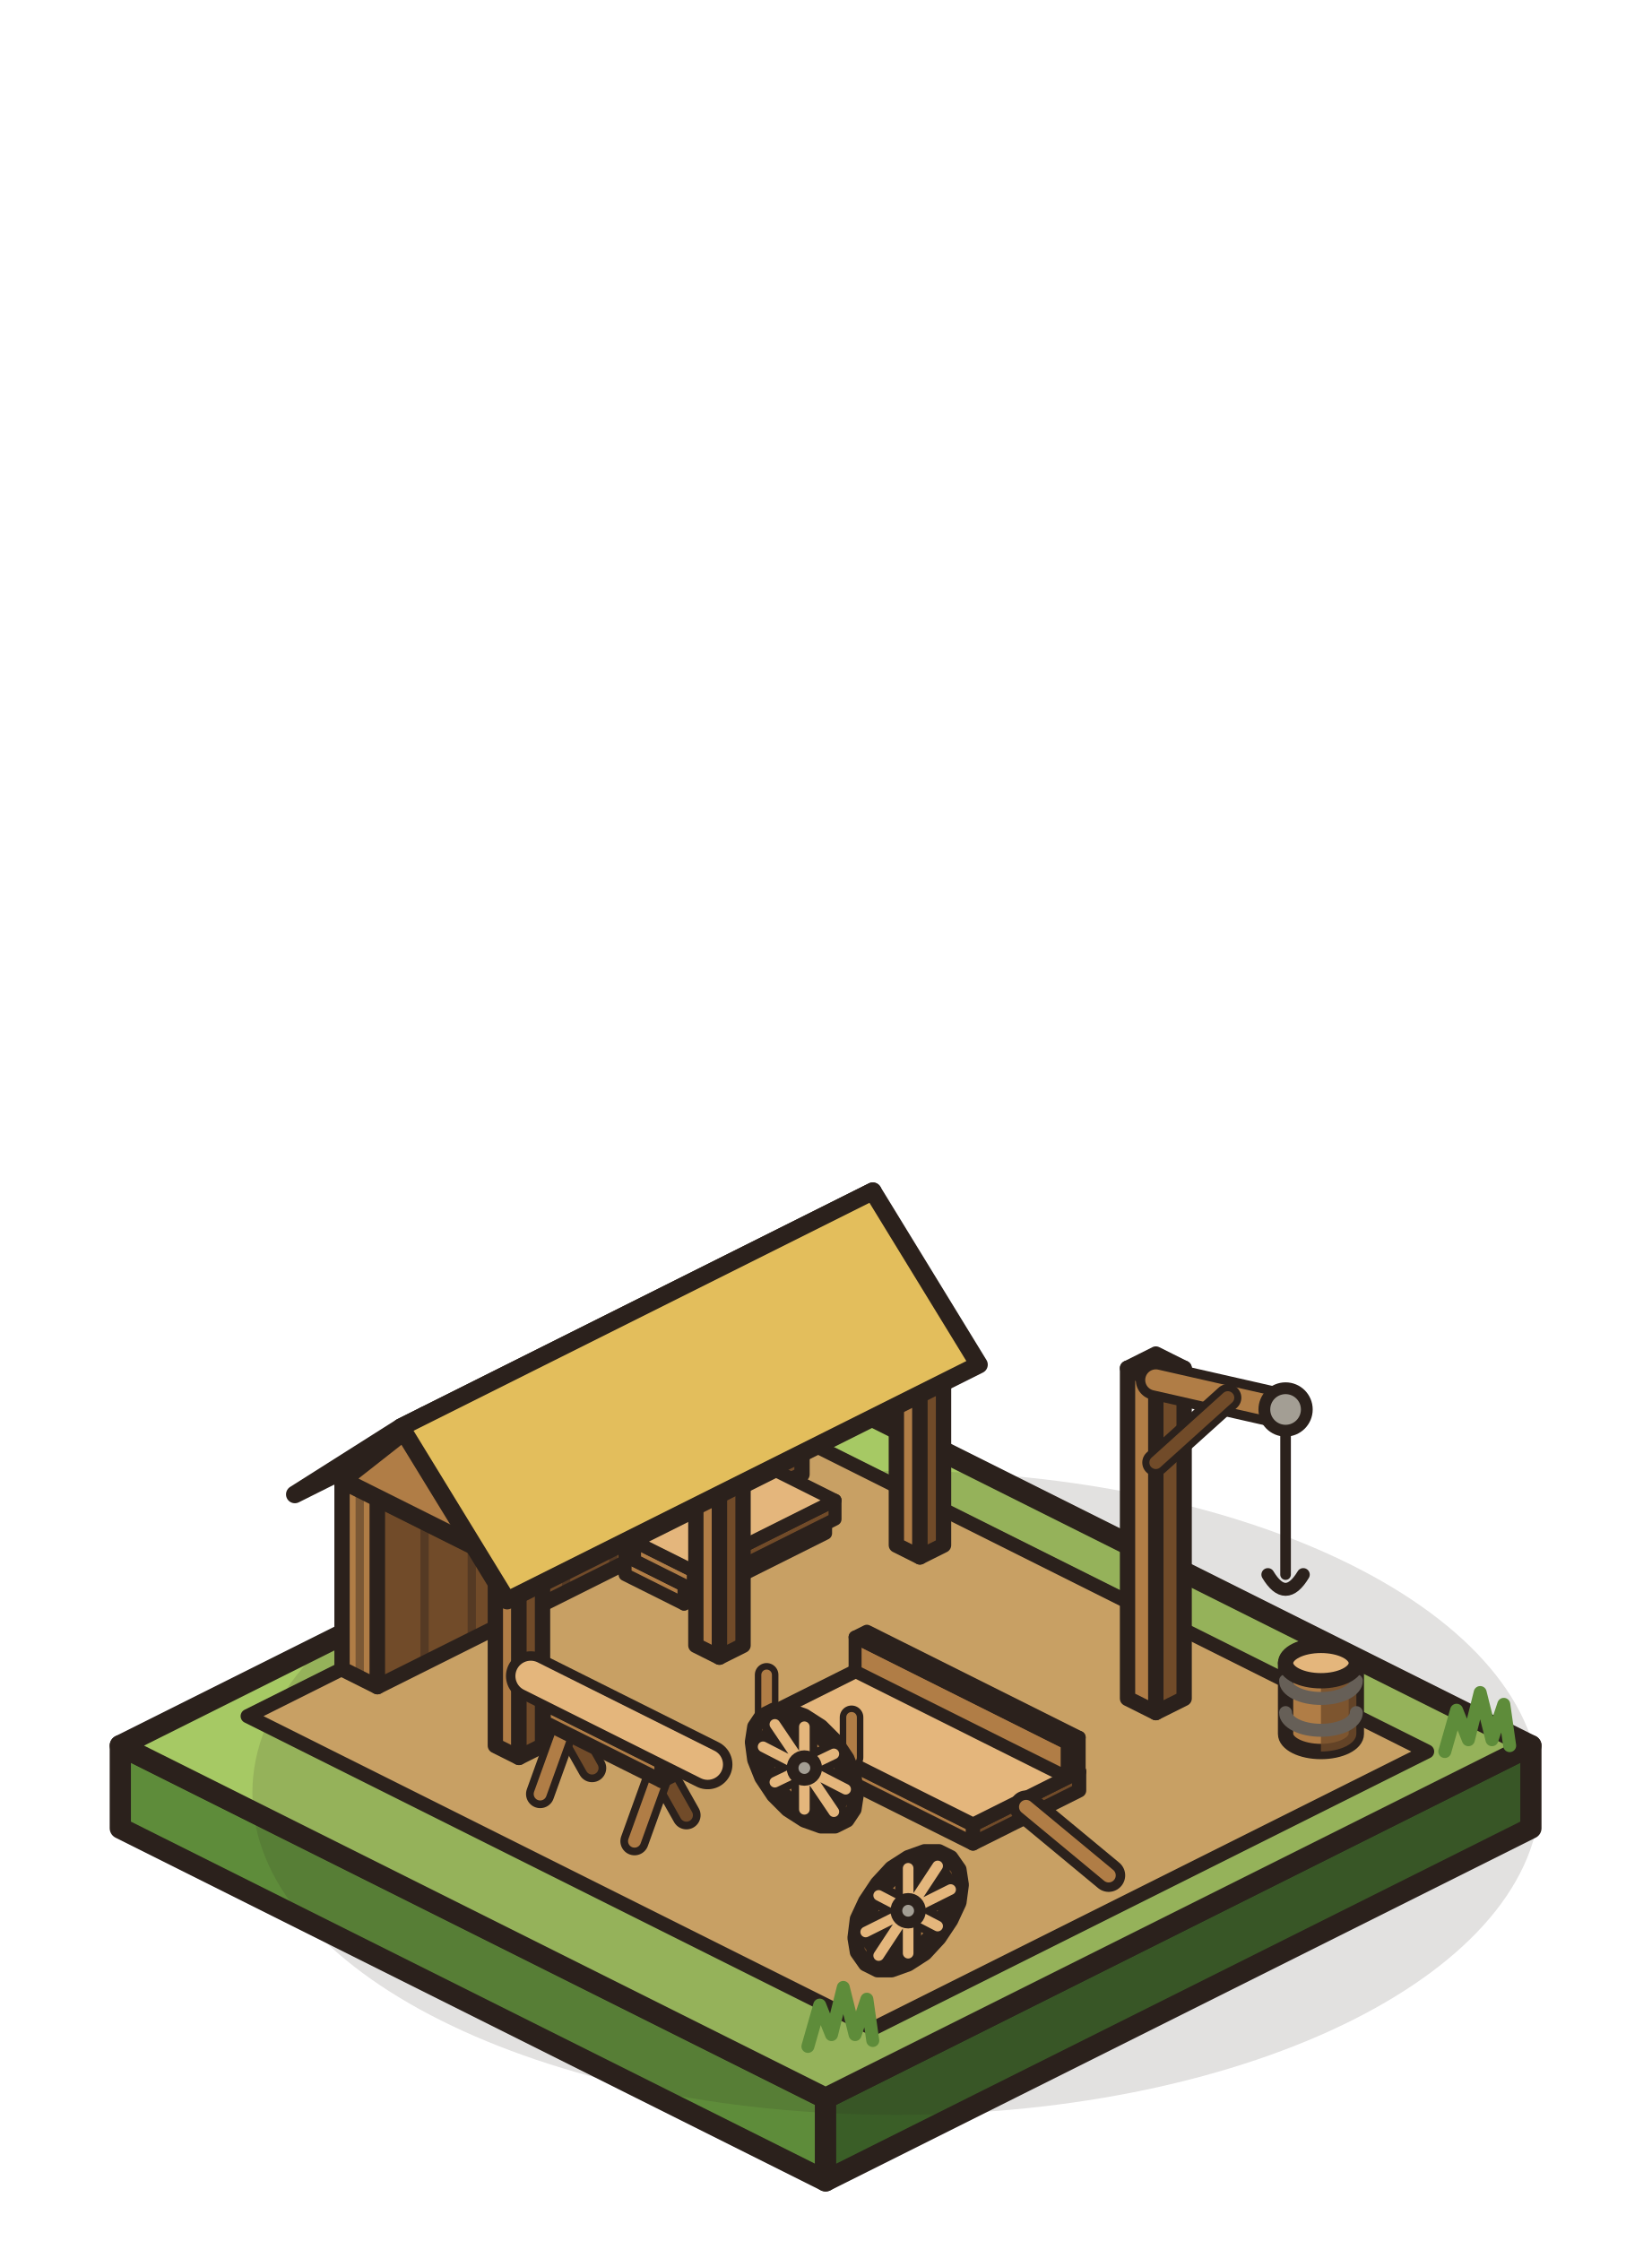
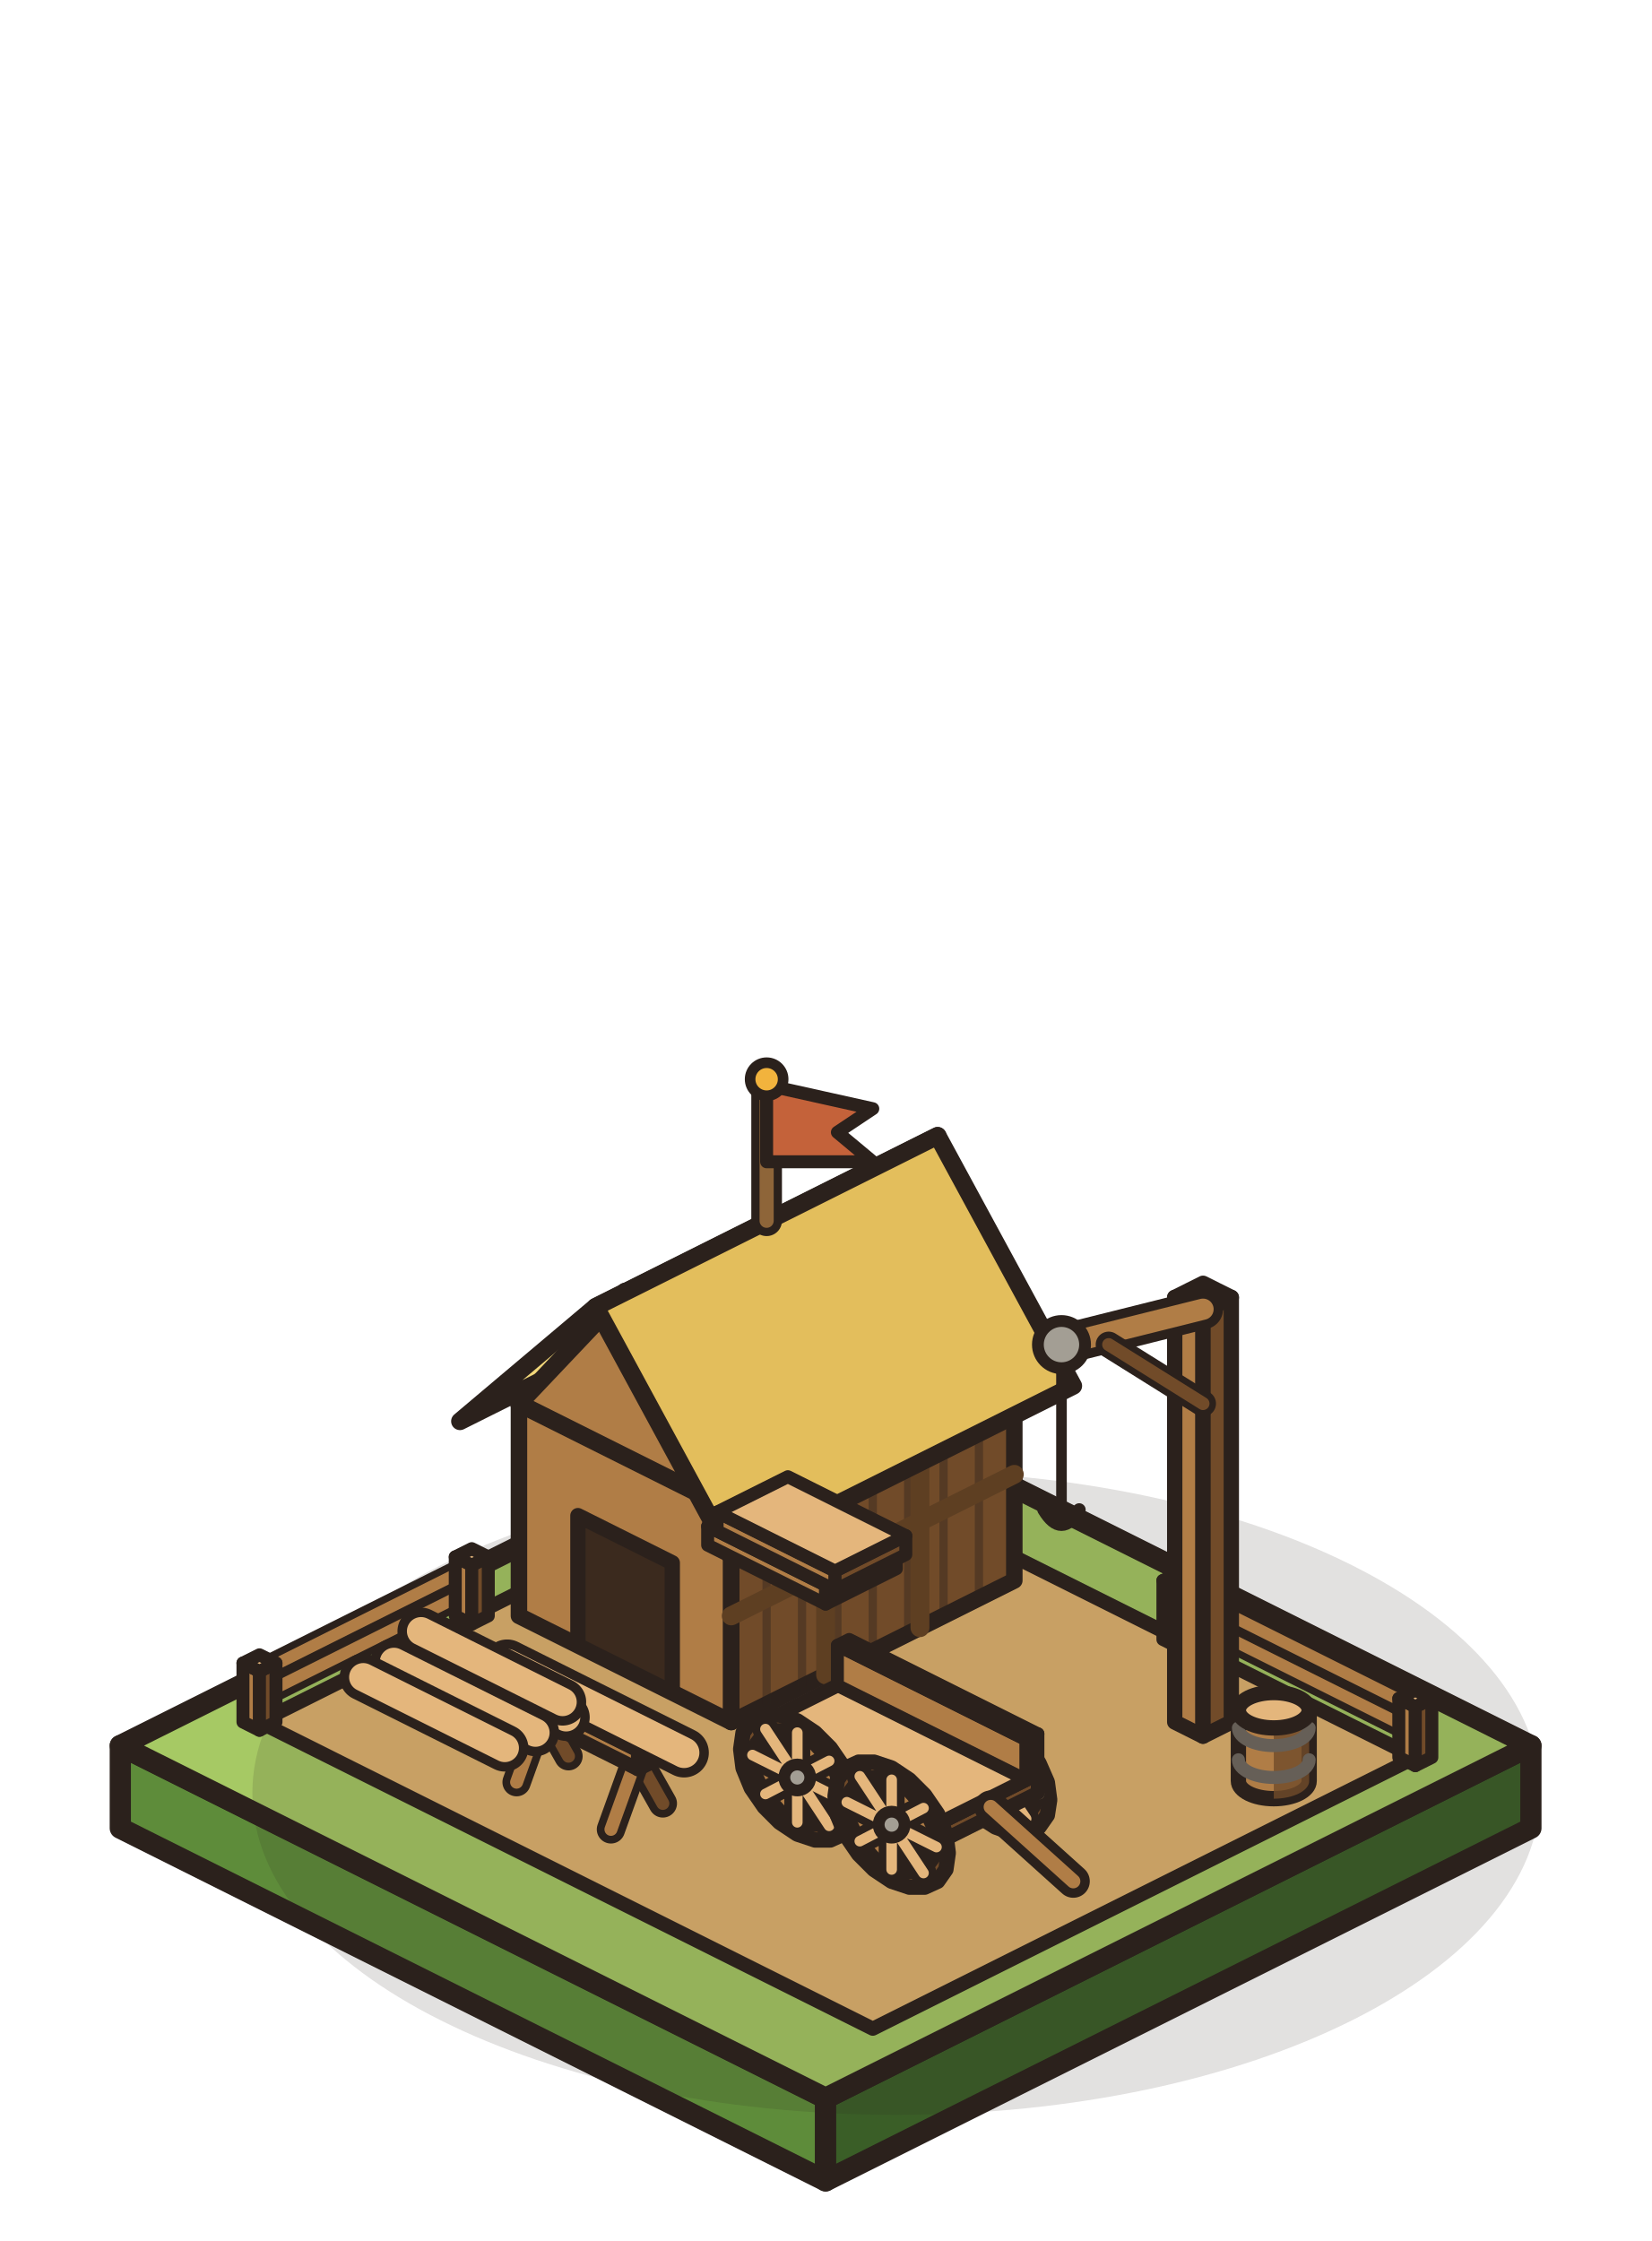
<svg xmlns="http://www.w3.org/2000/svg" viewBox="-70 -122 140 190" width="280" height="380">
  <path d="M-59.8 26L0 55.9L0 62.9L-59.8 33Z" fill="#5E8C3A" stroke="#2B211C" stroke-width="1.8" stroke-linejoin="round" />
  <path d="M59.8 26L0 55.9L0 62.9L59.8 33Z" fill="#3A5E27" stroke="#2B211C" stroke-width="1.8" stroke-linejoin="round" />
  <path d="M0 -3.9L59.8 26L0 55.9L-59.8 26Z" fill="#A6C964" stroke="#2B211C" stroke-width="1.8" stroke-linejoin="round" />
  <ellipse cx="6" cy="30" rx="54.6" ry="27.3" fill="#2B211C" opacity="0.14" />
  <g stroke="#2B211C" stroke-width="1.5" stroke-linejoin="round" stroke-linecap="round">
-     <path d="M-2 0L51 26.5L4 50L-49 23.5Z" fill="#C8A064" stroke-width="1.2" />
-     <path d="M-41 19.5L-38 21L-38 5L-41 3.5Z" fill="#B07D46" stroke-width="1.3" />
-     <path d="M-38 21L-2 3L-2 -13L-38 5Z" fill="#714B29" stroke-width="1.3" />
-     <path d="M-5 -14.5L-2 -13L-38 5L-41 3.5Z" fill="#E4B67C" stroke-width="1.3" />
-     <path d="M-39.5 20.3L-39.5 4.3" fill="none" stroke="#2B211C" stroke-width="0.7" opacity="0.4" />
-     <path d="M-6 5L-6 -11M-10 7L-10 -9M-14 9L-14 -7M-18 11L-18 -5M-22 13L-22 -3M-26 15L-26 -1M-30 17L-30 1M-34 19L-34 3" fill="none" stroke="#2B211C" stroke-width="0.7" opacity="0.4" />
-     <path d="M-9.8 -1.9L-11.3 -6.1" fill="none" stroke="#2B211C" stroke-width="1.8" />
-     <path d="M-9.8 -1.9L-11.3 -6.1" fill="none" stroke="#A39E94" stroke-width="0.8" />
-     <path d="M-17.8 0.1L-19.3 -4.1" fill="none" stroke="#2B211C" stroke-width="1.8" />
-     <path d="M-17.8 0.1L-19.3 -4.1" fill="none" stroke="#B07D46" stroke-width="0.8" />
-     <path d="M-25.8 7.1L-27.3 2.8" fill="none" stroke="#2B211C" stroke-width="1.8" />
-     <path d="M-25.8 7.1L-27.3 2.8" fill="none" stroke="#A39E94" stroke-width="0.8" />
-     <path d="M-17 11.5L-12 14L-12 12.4L-17 9.9Z" fill="#B07D46" stroke-width="1.1" />
-     <path d="M-12 14L0 8L0 6.4L-12 12.4Z" fill="#714B29" stroke-width="1.1" />
-     <path d="M-5 3.9L0 6.4L-12 12.4L-17 9.9Z" fill="#E4B67C" stroke-width="1.1" />
-     <path d="M-16.2 10.3L-11.2 12.8L-11.2 11.2L-16.2 8.7Z" fill="#B07D46" stroke-width="1.1" />
-     <path d="M-11.2 12.8L0.8 6.8L0.8 5.2L-11.2 11.2Z" fill="#714B29" stroke-width="1.1" />
-     <path d="M-4.2 2.7L0.8 5.2L-11.2 11.2L-16.2 8.7Z" fill="#E4B67C" stroke-width="1.1" />
-     <path d="M6 9L8 10L8 -6L6 -7Z" fill="#B07D46" stroke-width="1.3" />
-     <path d="M8 10L10 9L10 -7L8 -6Z" fill="#714B29" stroke-width="1.3" />
-     <path d="M8 -8L10 -7L8 -6L6 -7Z" fill="#E4B67C" stroke-width="1.3" />
-     <path d="M-11 17.5L-9 18.5L-9 2.5L-11 1.5Z" fill="#B07D46" stroke-width="1.3" />
-     <path d="M-9 18.5L-7 17.5L-7 1.5L-9 2.5Z" fill="#714B29" stroke-width="1.3" />
-     <path d="M-9 0.5L-7 1.5L-9 2.5L-11 1.5Z" fill="#E4B67C" stroke-width="1.3" />
-     <path d="M-28 26L-26 27L-26 11L-28 10Z" fill="#B07D46" stroke-width="1.3" />
-     <path d="M-26 27L-24 26L-24 10L-26 11Z" fill="#714B29" stroke-width="1.3" />
-     <path d="M-26 9L-24 10L-26 11L-28 10Z" fill="#E4B67C" stroke-width="1.3" />
-     <path d="M4 -21L-36 -1L-45 4.7L-5 -15.3Z" fill="#F2D77A" stroke-width="1.5" />
-     <path d="M-41 3.5L-34 -2L-27 10.5Z" fill="#B07D46" stroke-width="1.5" />
-     <path d="M4 -21L-36 -1L-27 13.7L13 -6.3Z" fill="#E3BE5C" stroke-width="1.5" />
-     <path d="M25.6 22L28 23.2L28 -4.8L25.6 -6Z" fill="#B07D46" stroke-width="1.3" />
-     <path d="M28 23.2L30.4 22L30.4 -6L28 -4.8Z" fill="#714B29" stroke-width="1.3" />
-     <path d="M28 -7.2L30.4 -6L28 -4.8L25.6 -6Z" fill="#E4B67C" stroke-width="1.3" />
-     <path d="M28 -5L39 -2.5" fill="none" stroke="#2B211C" stroke-width="3.4" />
-     <path d="M28 -5L39 -2.5" fill="none" stroke="#B07D46" stroke-width="1.8" />
-     <path d="M28 2L34.1 -3.5" fill="none" stroke="#2B211C" stroke-width="2.3" />
-     <path d="M28 2L34.1 -3.5" fill="none" stroke="#714B29" stroke-width="1.1" />
-     <path d="M39 -2.5L39 11.5" fill="none" stroke="#2B211C" stroke-width="0.9" />
-     <circle cx="39" cy="-2.5" r="1.8" fill="#A39E94" stroke-width="1" />
-     <path d="M37.5 11.5q1.5 2.5 3 0" fill="none" stroke="#2B211C" stroke-width="1.1" />
-     <path d="M-19.8 27.9L-22 24" fill="none" stroke="#2B211C" stroke-width="2.4" />
-     <path d="M-19.8 27.9L-22 24" fill="none" stroke="#714B29" stroke-width="1.1" />
-     <path d="M-24.2 30.1L-22 24" fill="none" stroke="#2B211C" stroke-width="2.4" />
-     <path d="M-24.2 30.1L-22 24" fill="none" stroke="#B07D46" stroke-width="1.1" />
-     <path d="M-11.8 31.9L-14 28" fill="none" stroke="#2B211C" stroke-width="2.4" />
-     <path d="M-11.8 31.9L-14 28" fill="none" stroke="#714B29" stroke-width="1.1" />
-     <path d="M-16.2 34.1L-14 28" fill="none" stroke="#2B211C" stroke-width="2.4" />
-     <path d="M-16.2 34.1L-14 28" fill="none" stroke="#B07D46" stroke-width="1.1" />
-     <path d="M-23.9 24L-13.9 29L-13.9 27.4L-23.9 22.4Z" fill="#B07D46" stroke-width="1.2" />
-     <path d="M-13.9 29L-12.1 28.1L-12.1 26.4L-13.9 27.4Z" fill="#714B29" stroke-width="1.2" />
-     <path d="M-22.1 21.5L-12.1 26.4L-13.9 27.4L-23.9 22.4Z" fill="#E4B67C" stroke-width="1.2" />
-     <path d="M-25 20.1L-10 27.6" fill="none" stroke="#2B211C" stroke-width="4.2" />
-     <path d="M-25 20.1L-10 27.6" fill="none" stroke="#E4B67C" stroke-width="2.6" />
-     <path d="M19.7 28.9L19.5 27.5L18.9 26.1L18.1 24.8L16.9 23.7L15.7 22.9L14.5 22.4L13.3 22.4L12.5 22.9L11.9 23.7L11.7 24.9L11.9 26.2L12.5 27.6L13.3 28.9L14.5 30L15.7 30.9L16.9 31.3L18.1 31.3L18.9 30.8L19.5 30L19.7 28.9Z" fill="#714B29" stroke-width="1.3" />
-     <path d="M18.8 28.4L18.7 27.4L18.2 26.3L17.5 25.2L16.7 24.4L15.7 23.7L14.7 23.4L13.9 23.4L13.2 23.8L12.7 24.4L12.6 25.3L12.7 26.3L13.2 27.4L13.9 28.5L14.7 29.3L15.7 30L16.7 30.3L17.5 30.3L18.2 29.9L18.7 29.3L18.8 28.4Z" fill="#B07D46" stroke-width="1" />
-     <path d="M18.9 28.5L12.5 25.3M18 25.7L13.4 28M15.7 23.7L15.7 30.1M13.4 23.5L18 30.2" fill="none" stroke="#2B211C" stroke-width="2.2" />
-     <path d="M18.9 28.5L12.5 25.3M18 25.7L13.4 28M15.7 23.7L15.7 30.1M13.4 23.5L18 30.2" fill="none" stroke="#E4B67C" stroke-width="0.9" />
-     <circle cx="15.7" cy="26.9" r="0.9" fill="#A39E94" stroke-width="1" />
-     <path d="M-5.5 25.3L12.5 34.3L12.5 32.7L-5.5 23.7Z" fill="#B07D46" stroke-width="1.2" />
-     <path d="M12.5 34.3L21.5 29.8L21.5 28.2L12.5 32.7Z" fill="#714B29" stroke-width="1.2" />
-     <path d="M3.5 19.2L21.5 28.2L12.5 32.7L-5.5 23.7Z" fill="#E4B67C" stroke-width="1.2" />
-     <path d="M2.5 19.7L20.5 28.7L20.5 25.8L2.5 16.8Z" fill="#B07D46" stroke-width="1.1" />
-     <path d="M20.5 28.7L21.5 28.2L21.5 25.3L20.5 25.8Z" fill="#714B29" stroke-width="1.1" />
-     <path d="M3.5 16.3L21.5 25.3L20.5 25.8L2.5 16.8Z" fill="#E4B67C" stroke-width="1.1" />
-     <path d="M-5 23.4L-5 20" fill="none" stroke="#2B211C" stroke-width="2" />
-     <path d="M-5 23.4L-5 20" fill="none" stroke="#B07D46" stroke-width="0.9" />
-     <path d="M2.2 27L2.2 23.6" fill="none" stroke="#2B211C" stroke-width="2" />
-     <path d="M2.2 27L2.2 23.6" fill="none" stroke="#B07D46" stroke-width="0.9" />
-     <path d="M17 31.2L24 37" fill="none" stroke="#2B211C" stroke-width="2.8" />
-     <path d="M17 31.2L24 37" fill="none" stroke="#B07D46" stroke-width="1.2" />
-     <path d="M2.6 30.1L2.4 28.6L1.8 27.1L0.8 25.6L-0.4 24.4L-1.8 23.5L-3.2 23L-4.4 23L-5.4 23.5L-6 24.4L-6.2 25.7L-6 27.2L-5.4 28.7L-4.4 30.2L-3.2 31.4L-1.8 32.3L-0.4 32.8L0.8 32.8L1.8 32.3L2.4 31.4L2.6 30.1Z" fill="#714B29" stroke-width="1.3" />
-     <path d="M1.6 29.6L1.5 28.5L1 27.3L0.2 26.1L-0.7 25.2L-1.8 24.5L-2.9 24.1L-3.8 24.1L-4.6 24.5L-5.1 25.2L-5.2 26.2L-5.1 27.3L-4.6 28.5L-3.8 29.7L-2.9 30.6L-1.8 31.3L-0.7 31.7L0.2 31.7L1 31.3L1.5 30.6L1.6 29.6Z" fill="#B07D46" stroke-width="1" />
-     <path d="M1.7 29.7L-5.3 26.1M0.7 26.7L-4.3 29.1M-1.8 24.4L-1.8 31.4M-4.3 24.2L0.7 31.6" fill="none" stroke="#2B211C" stroke-width="2.2" />
-     <path d="M1.7 29.7L-5.3 26.1M0.7 26.7L-4.3 29.1M-1.8 24.4L-1.8 31.4M-4.3 24.2L0.7 31.6" fill="none" stroke="#E4B67C" stroke-width="0.9" />
-     <circle cx="-1.8" cy="27.9" r="1" fill="#A39E94" stroke-width="1" />
-     <path d="M2.5 42.3L2.7 40.7L3.4 39.2L4.4 37.7L5.6 36.4L7 35.5L8.4 35L9.6 35L10.6 35.5L11.3 36.5L11.5 37.8L11.3 39.3L10.6 40.8L9.6 42.3L8.4 43.6L7 44.5L5.6 45L4.4 45L3.4 44.5L2.7 43.5L2.5 42.3Z" fill="#714B29" stroke-width="1.3" />
-     <path d="M3.5 41.8L3.7 40.6L4.2 39.4L4.9 38.2L5.9 37.2L7 36.5L8.1 36.1L9.1 36.1L9.8 36.5L10.3 37.2L10.5 38.2L10.3 39.4L9.8 40.6L9.1 41.8L8.1 42.8L7 43.5L5.9 43.9L4.9 43.9L4.2 43.5L3.7 42.8L3.5 41.8Z" fill="#B07D46" stroke-width="1" />
-     <path d="M3.4 41.8L10.6 38.2M4.5 38.7L9.5 41.3M7 36.4L7 43.6M9.5 36.2L4.5 43.8" fill="none" stroke="#2B211C" stroke-width="2.2" />
-     <path d="M3.4 41.8L10.6 38.2M4.5 38.7L9.5 41.3M7 36.4L7 43.6M9.5 36.2L4.5 43.8" fill="none" stroke="#E4B67C" stroke-width="0.9" />
-     <circle cx="7" cy="40" r="1" fill="#A39E94" stroke-width="1" />
-     <path d="M39 19L39 25A3 1.5 0 0 0 45 25L45 19Z" fill="#B07D46" stroke-width="1.3" />
-     <path d="M42 20.5L42 26.5A3 1.5 0 0 0 45 25L45 19Z" fill="#714B29" stroke-width="0" stroke="none" opacity="0.8" />
-     <path d="M39 23.2A3 1.5 0 0 0 45 23.2M39 20.5A3 1.5 0 0 0 45 20.5" fill="none" stroke="#665F57" stroke-width="1.1" />
-     <ellipse cx="42" cy="19" rx="3" ry="1.5" fill="#E4B67C" stroke-width="1.3" />
-     <path d="M52.5 26.5l1 -3.5l1 2.5l1 -4l1 4l1 -3l0.5 3.5M-1.5 51.5l1 -3.5l1 2.5l1 -4l1 4l1 -3l0.5 3.5" fill="none" stroke="#5E8C3A" stroke-width="1.1" />
+     <path d="M-2 1L50 27L4 50L-48 24Z" fill="#C8A064" stroke-width="1.2" />
+     <path d="M-48 21.8L-30 12.8" fill="none" stroke="#2B211C" stroke-width="2.2" />
+     <path d="M-48 21.8L-30 12.8" fill="none" stroke="#B07D46" stroke-width="1" />
+     <path d="M-48 19.8L-30 10.8" fill="none" stroke="#2B211C" stroke-width="2.2" />
+     <path d="M-48 19.8L-30 10.8" fill="none" stroke="#B07D46" stroke-width="1" />
+     <path d="M-49.4 24L-48 24.7L-48 19.7L-49.4 19Z" fill="#B07D46" stroke-width="1.1" />
+     <path d="M-48 24.7L-46.6 24L-46.6 19L-48 19.7Z" fill="#714B29" stroke-width="1.1" />
+     <path d="M-48 18.3L-46.6 19L-48 19.7L-49.4 19Z" fill="#E4B67C" stroke-width="1.1" />
+     <path d="M-31.4 15L-30 15.7L-30 10.7L-31.4 10Z" fill="#B07D46" stroke-width="1.1" />
+     <path d="M-30 15.7L-28.6 15L-28.6 10L-30 10.7Z" fill="#714B29" stroke-width="1.1" />
+     <path d="M-30 9.3L-28.6 10L-30 10.7L-31.4 10Z" fill="#E4B67C" stroke-width="1.1" />
+     <path d="M30 14.8L50 24.8" fill="none" stroke="#2B211C" stroke-width="2.2" />
+     <path d="M30 14.8L50 24.8" fill="none" stroke="#B07D46" stroke-width="1" />
+     <path d="M30 12.8L50 22.8" fill="none" stroke="#2B211C" stroke-width="2.2" />
+     <path d="M30 12.8L50 22.8" fill="none" stroke="#B07D46" stroke-width="1" />
+     <path d="M28.6 17L30 17.7L30 12.7L28.6 12Z" fill="#B07D46" stroke-width="1.1" />
+     <path d="M30 17.7L31.4 17L31.4 12L30 12.7Z" fill="#714B29" stroke-width="1.1" />
+     <path d="M30 11.3L31.4 12L30 12.7L28.6 12Z" fill="#E4B67C" stroke-width="1.1" />
+     <path d="M48.6 27L50 27.7L50 22.7L48.6 22Z" fill="#B07D46" stroke-width="1.1" />
+     <path d="M50 27.7L51.4 27L51.4 22L50 22.7Z" fill="#714B29" stroke-width="1.1" />
+     <path d="M50 21.3L51.4 22L50 22.7L48.6 22Z" fill="#E4B67C" stroke-width="1.1" />
+     <path d="M-26 15L-8 24L-8 6L-26 -3Z" fill="#B07D46" stroke-width="1.4" />
+     <path d="M-8 24L16 12L16 -6L-8 6Z" fill="#714B29" stroke-width="1.4" />
+     <path d="M-2 -15L16 -6L-8 6L-26 -3Z" fill="#E4B67C" stroke-width="1.4" />
+     <path d="M13 13.5L13 -4.5M10 15L10 -3M7 16.5L7 -1.5M4 18L4 0M1 19.5L1 1.5M-2 21L-2 3M-5 22.5L-5 4.5" fill="none" stroke="#2B211C" stroke-width="0.7" opacity="0.4" />
+     <path d="M8 16L8 -2M0 20L0 2M-8 15L16 3" fill="none" stroke="#5E3F22" stroke-width="1.6" />
+     <path d="M9.5 -25.7L-19.5 -11.2L-31 -1.5L-2 -16Z" fill="#F2D77A" stroke-width="1.5" />
+     <path d="M-26 -3L-17 -12.5L-8 6Z" fill="#B07D46" stroke-width="1.5" />
+     <path d="M9.5 -25.7L-19.5 -11.2L-8 10L21 -4.5Z" fill="#E3BE5C" stroke-width="1.5" />
+     <path d="M-21 17.5L-13 21.5L-13 10.5L-21 6.5Z" fill="#3B2A1E" stroke-width="1.3" />
+     <path d="M-10 9L0 14L0 12.4L-10 7.4Z" fill="#B07D46" stroke-width="1.1" />
+     <path d="M0 14L6 11L6 9.4L0 12.4Z" fill="#714B29" stroke-width="1.1" />
+     <path d="M-4 4.4L6 9.4L0 12.4L-10 7.4Z" fill="#E4B67C" stroke-width="1.1" />
+     <path d="M-9.2 7.8L0.8 12.8L0.8 11.2L-9.2 6.2Z" fill="#B07D46" stroke-width="1.1" />
+     <path d="M0.8 12.8L6.8 9.8L6.8 8.2L0.8 11.2Z" fill="#714B29" stroke-width="1.1" />
+     <path d="M-3.2 3.2L6.8 8.2L0.8 11.2L-9.2 6.2Z" fill="#E4B67C" stroke-width="1.1" />
+     <path d="M-5 -18.5L-5 -30.5" fill="none" stroke="#2B211C" stroke-width="2.6" />
+     <path d="M-5 -18.5L-5 -30.5" fill="none" stroke="#8E6539" stroke-width="1.2" />
+     <path d="M-5 -30L4 -28L1 -26L4 -23.5L-5 -23.5Z" fill="#C4623A" stroke-width="1.1" />
+     <circle cx="-5" cy="-30.5" r="1.4" fill="#F2B33D" stroke-width="0.9" />
+     <path d="M29.6 24L32 25.2L32 -10.8L29.6 -12Z" fill="#B07D46" stroke-width="1.3" />
+     <path d="M32 25.2L34.4 24L34.4 -12L32 -10.8Z" fill="#714B29" stroke-width="1.3" />
+     <path d="M32 -13.2L34.4 -12L32 -10.8L29.6 -12Z" fill="#E4B67C" stroke-width="1.3" />
+     <path d="M32 -11L20 -8" fill="none" stroke="#2B211C" stroke-width="3.4" />
+     <path d="M32 -11L20 -8" fill="none" stroke="#B07D46" stroke-width="1.8" />
+     <path d="M32 -3L24 -8" fill="none" stroke="#2B211C" stroke-width="2.2" />
+     <path d="M32 -3L24 -8" fill="none" stroke="#714B29" stroke-width="1.1" />
+     <path d="M20 -8L20 6" fill="none" stroke="#2B211C" stroke-width="0.9" />
+     <circle cx="20" cy="-8" r="2" fill="#A39E94" stroke-width="1" />
+     <path d="M18.5 6q1.5 2.5 3 0" fill="none" stroke="#2B211C" stroke-width="1.1" />
+     <path d="M-21.8 26.9L-24 23" fill="none" stroke="#2B211C" stroke-width="2.4" />
+     <path d="M-21.8 26.9L-24 23" fill="none" stroke="#714B29" stroke-width="1.1" />
+     <path d="M-26.2 29.1L-24 23" fill="none" stroke="#2B211C" stroke-width="2.4" />
+     <path d="M-26.2 29.1L-24 23" fill="none" stroke="#B07D46" stroke-width="1.1" />
+     <path d="M-13.8 30.9L-16 27" fill="none" stroke="#2B211C" stroke-width="2.4" />
+     <path d="M-13.8 30.9L-16 27" fill="none" stroke="#714B29" stroke-width="1.1" />
+     <path d="M-18.2 33.1L-16 27" fill="none" stroke="#2B211C" stroke-width="2.4" />
+     <path d="M-18.2 33.1L-16 27" fill="none" stroke="#B07D46" stroke-width="1.1" />
+     <path d="M-25.9 23L-15.9 28L-15.9 26.4L-25.9 21.4Z" fill="#B07D46" stroke-width="1.2" />
+     <path d="M-15.9 28L-14.1 27.1L-14.1 25.4L-15.9 26.4Z" fill="#714B29" stroke-width="1.2" />
+     <path d="M-24.1 20.5L-14.1 25.4L-15.9 26.4L-25.9 21.4Z" fill="#E4B67C" stroke-width="1.2" />
+     <path d="M-27 19.1L-12 26.6" fill="none" stroke="#2B211C" stroke-width="4.2" />
+     <path d="M-27 19.1L-12 26.6" fill="none" stroke="#E4B67C" stroke-width="2.6" />
+     <path d="M19 30.6L18.8 29.1L18.1 27.5L17.1 25.9L15.8 24.6L14.4 23.7L13 23.2L11.7 23.2L10.7 23.7L10 24.7L9.8 26L10 27.5L10.7 29.1L11.7 30.7L13 32L14.4 32.9L15.8 33.4L17.1 33.4L18.1 32.9L18.8 31.9L19 30.6Z" fill="#714B29" stroke-width="1.3" />
+     <path d="M18 30.1L17.8 28.9L17.3 27.6L16.5 26.5L15.5 25.4L14.4 24.7L13.3 24.3L12.3 24.3L11.5 24.7L11 25.5L10.8 26.5L11 27.7L11.5 29L12.3 30.1L13.3 31.2L14.4 31.9L15.5 32.3L16.5 32.3L17.3 31.9L17.8 31.1L18 30.1Z" fill="#B07D46" stroke-width="1" />
+     <path d="M18.1 30.1L10.7 26.5M17 27L11.8 29.6M14.4 24.6L14.4 32M11.8 24.4L17 32.2" fill="none" stroke="#2B211C" stroke-width="2.2" />
+     <path d="M18.1 30.1L10.7 26.5M17 27L11.8 29.6M14.4 24.6L14.4 32M11.8 24.4L17 32.2" fill="none" stroke="#E4B67C" stroke-width="0.9" />
+     <circle cx="14.4" cy="28.3" r="1" fill="#A39E94" stroke-width="1" />
+     <path d="M-6 26L10 34L10 32.4L-6 24.4Z" fill="#B07D46" stroke-width="1.2" />
+     <path d="M10 34L18 30L18 28.4L10 32.4Z" fill="#714B29" stroke-width="1.2" />
+     <path d="M2 20.4L18 28.4L10 32.4L-6 24.4Z" fill="#E4B67C" stroke-width="1.2" />
+     <path d="M1 20.9L17 28.9L17 25.5L1 17.5Z" fill="#B07D46" stroke-width="1.1" />
+     <path d="M17 28.9L18 28.4L18 25L17 25.5Z" fill="#714B29" stroke-width="1.1" />
+     <path d="M2 17L18 25L17 25.5L1 17.5Z" fill="#E4B67C" stroke-width="1.1" />
+     <path d="M14 31.2L21 37.5" fill="none" stroke="#2B211C" stroke-width="2.8" />
+     <path d="M14 31.2L21 37.5" fill="none" stroke="#B07D46" stroke-width="1.2" />
+     <path d="M2.4 31.1L2.2 29.5L1.5 27.8L0.4 26.2L-0.9 24.9L-2.4 23.9L-3.9 23.4L-5.2 23.4L-6.3 23.9L-7 24.9L-7.2 26.3L-7 27.9L-6.3 29.6L-5.2 31.2L-3.9 32.5L-2.4 33.5L-0.9 34L0.4 34L1.5 33.5L2.2 32.5L2.4 31.1Z" fill="#714B29" stroke-width="1.3" />
+     <path d="M1.3 30.6L1.2 29.3L0.6 28L-0.2 26.8L-1.2 25.7L-2.4 25L-3.6 24.6L-4.6 24.6L-5.4 25L-6 25.8L-6.1 26.8L-6 28.1L-5.4 29.4L-4.6 30.6L-3.6 31.7L-2.4 32.4L-1.2 32.8L-0.2 32.8L0.6 32.4L1.2 31.6L1.3 30.6Z" fill="#B07D46" stroke-width="1" />
+     <path d="M1.4 30.6L-6.2 26.8M0.3 27.3L-5.1 30.1M-2.4 24.9L-2.4 32.5M-5.1 24.6L0.3 32.8" fill="none" stroke="#2B211C" stroke-width="2.2" />
+     <path d="M1.4 30.6L-6.2 26.8M0.3 27.3L-5.1 30.1M-2.4 24.9L-2.4 32.5M-5.1 24.6L0.3 32.8" fill="none" stroke="#E4B67C" stroke-width="0.9" />
+     <circle cx="-2.4" cy="28.7" r="1.1" fill="#A39E94" stroke-width="1" />
+     <path d="M10.4 35.1L10.2 33.5L9.5 31.8L8.4 30.2L7.1 28.9L5.6 27.9L4.1 27.4L2.8 27.4L1.7 27.9L1 28.9L0.8 30.3L1 31.9L1.7 33.6L2.8 35.2L4.1 36.5L5.6 37.5L7.1 38L8.4 38L9.5 37.5L10.2 36.5L10.4 35.1Z" fill="#714B29" stroke-width="1.3" />
+     <path d="M9.3 34.6L9.2 33.3L8.6 32L7.8 30.8L6.8 29.7L5.6 29L4.4 28.6L3.4 28.6L2.6 29L2 29.8L1.9 30.8L2 32.1L2.6 33.4L3.4 34.6L4.4 35.7L5.6 36.4L6.8 36.8L7.8 36.8L8.6 36.4L9.2 35.6L9.3 34.6Z" fill="#B07D46" stroke-width="1" />
+     <path d="M9.4 34.6L1.8 30.8M8.3 31.3L2.9 34.1M5.6 28.9L5.6 36.5M2.9 28.6L8.3 36.8" fill="none" stroke="#2B211C" stroke-width="2.2" />
+     <path d="M9.4 34.6L1.8 30.8M8.3 31.3L2.9 34.1M5.6 28.9L5.6 36.5M2.9 28.6L8.3 36.8" fill="none" stroke="#E4B67C" stroke-width="0.9" />
+     <circle cx="5.6" cy="32.7" r="1.1" fill="#A39E94" stroke-width="1" />
+     <path d="M35 23L35 29A3 1.5 0 0 0 41 29L41 23Z" fill="#B07D46" stroke-width="1.3" />
+     <path d="M38 24.5L38 30.5A3 1.5 0 0 0 41 29L41 23Z" fill="#714B29" stroke-width="0" stroke="none" opacity="0.8" />
+     <path d="M35 27.2A3 1.5 0 0 0 41 27.2M35 24.5A3 1.5 0 0 0 41 24.5" fill="none" stroke="#665F57" stroke-width="1.1" />
+     <ellipse cx="38" cy="23" rx="3" ry="1.5" fill="#E4B67C" stroke-width="1.3" />
+     <path d="M-34 17.6L-22 23.6" fill="none" stroke="#2B211C" stroke-width="4" />
+     <path d="M-34 17.6L-22 23.6" fill="none" stroke="#E4B67C" stroke-width="2.4" />
+     <path d="M-36.6 18.9L-24.6 24.9" fill="none" stroke="#2B211C" stroke-width="4" />
+     <path d="M-36.6 18.9L-24.6 24.9" fill="none" stroke="#E4B67C" stroke-width="2.4" />
+     <path d="M-39.2 20.2L-27.2 26.2" fill="none" stroke="#2B211C" stroke-width="4" />
+     <path d="M-39.2 20.2L-27.2 26.2" fill="none" stroke="#E4B67C" stroke-width="2.4" />
+     <path d="M-34.3 16.3L-22.3 22.3" fill="none" stroke="#2B211C" stroke-width="4" />
+     <path d="M-34.3 16.3L-22.3 22.3" fill="none" stroke="#E4B67C" stroke-width="2.4" />
  </g>
</svg>
